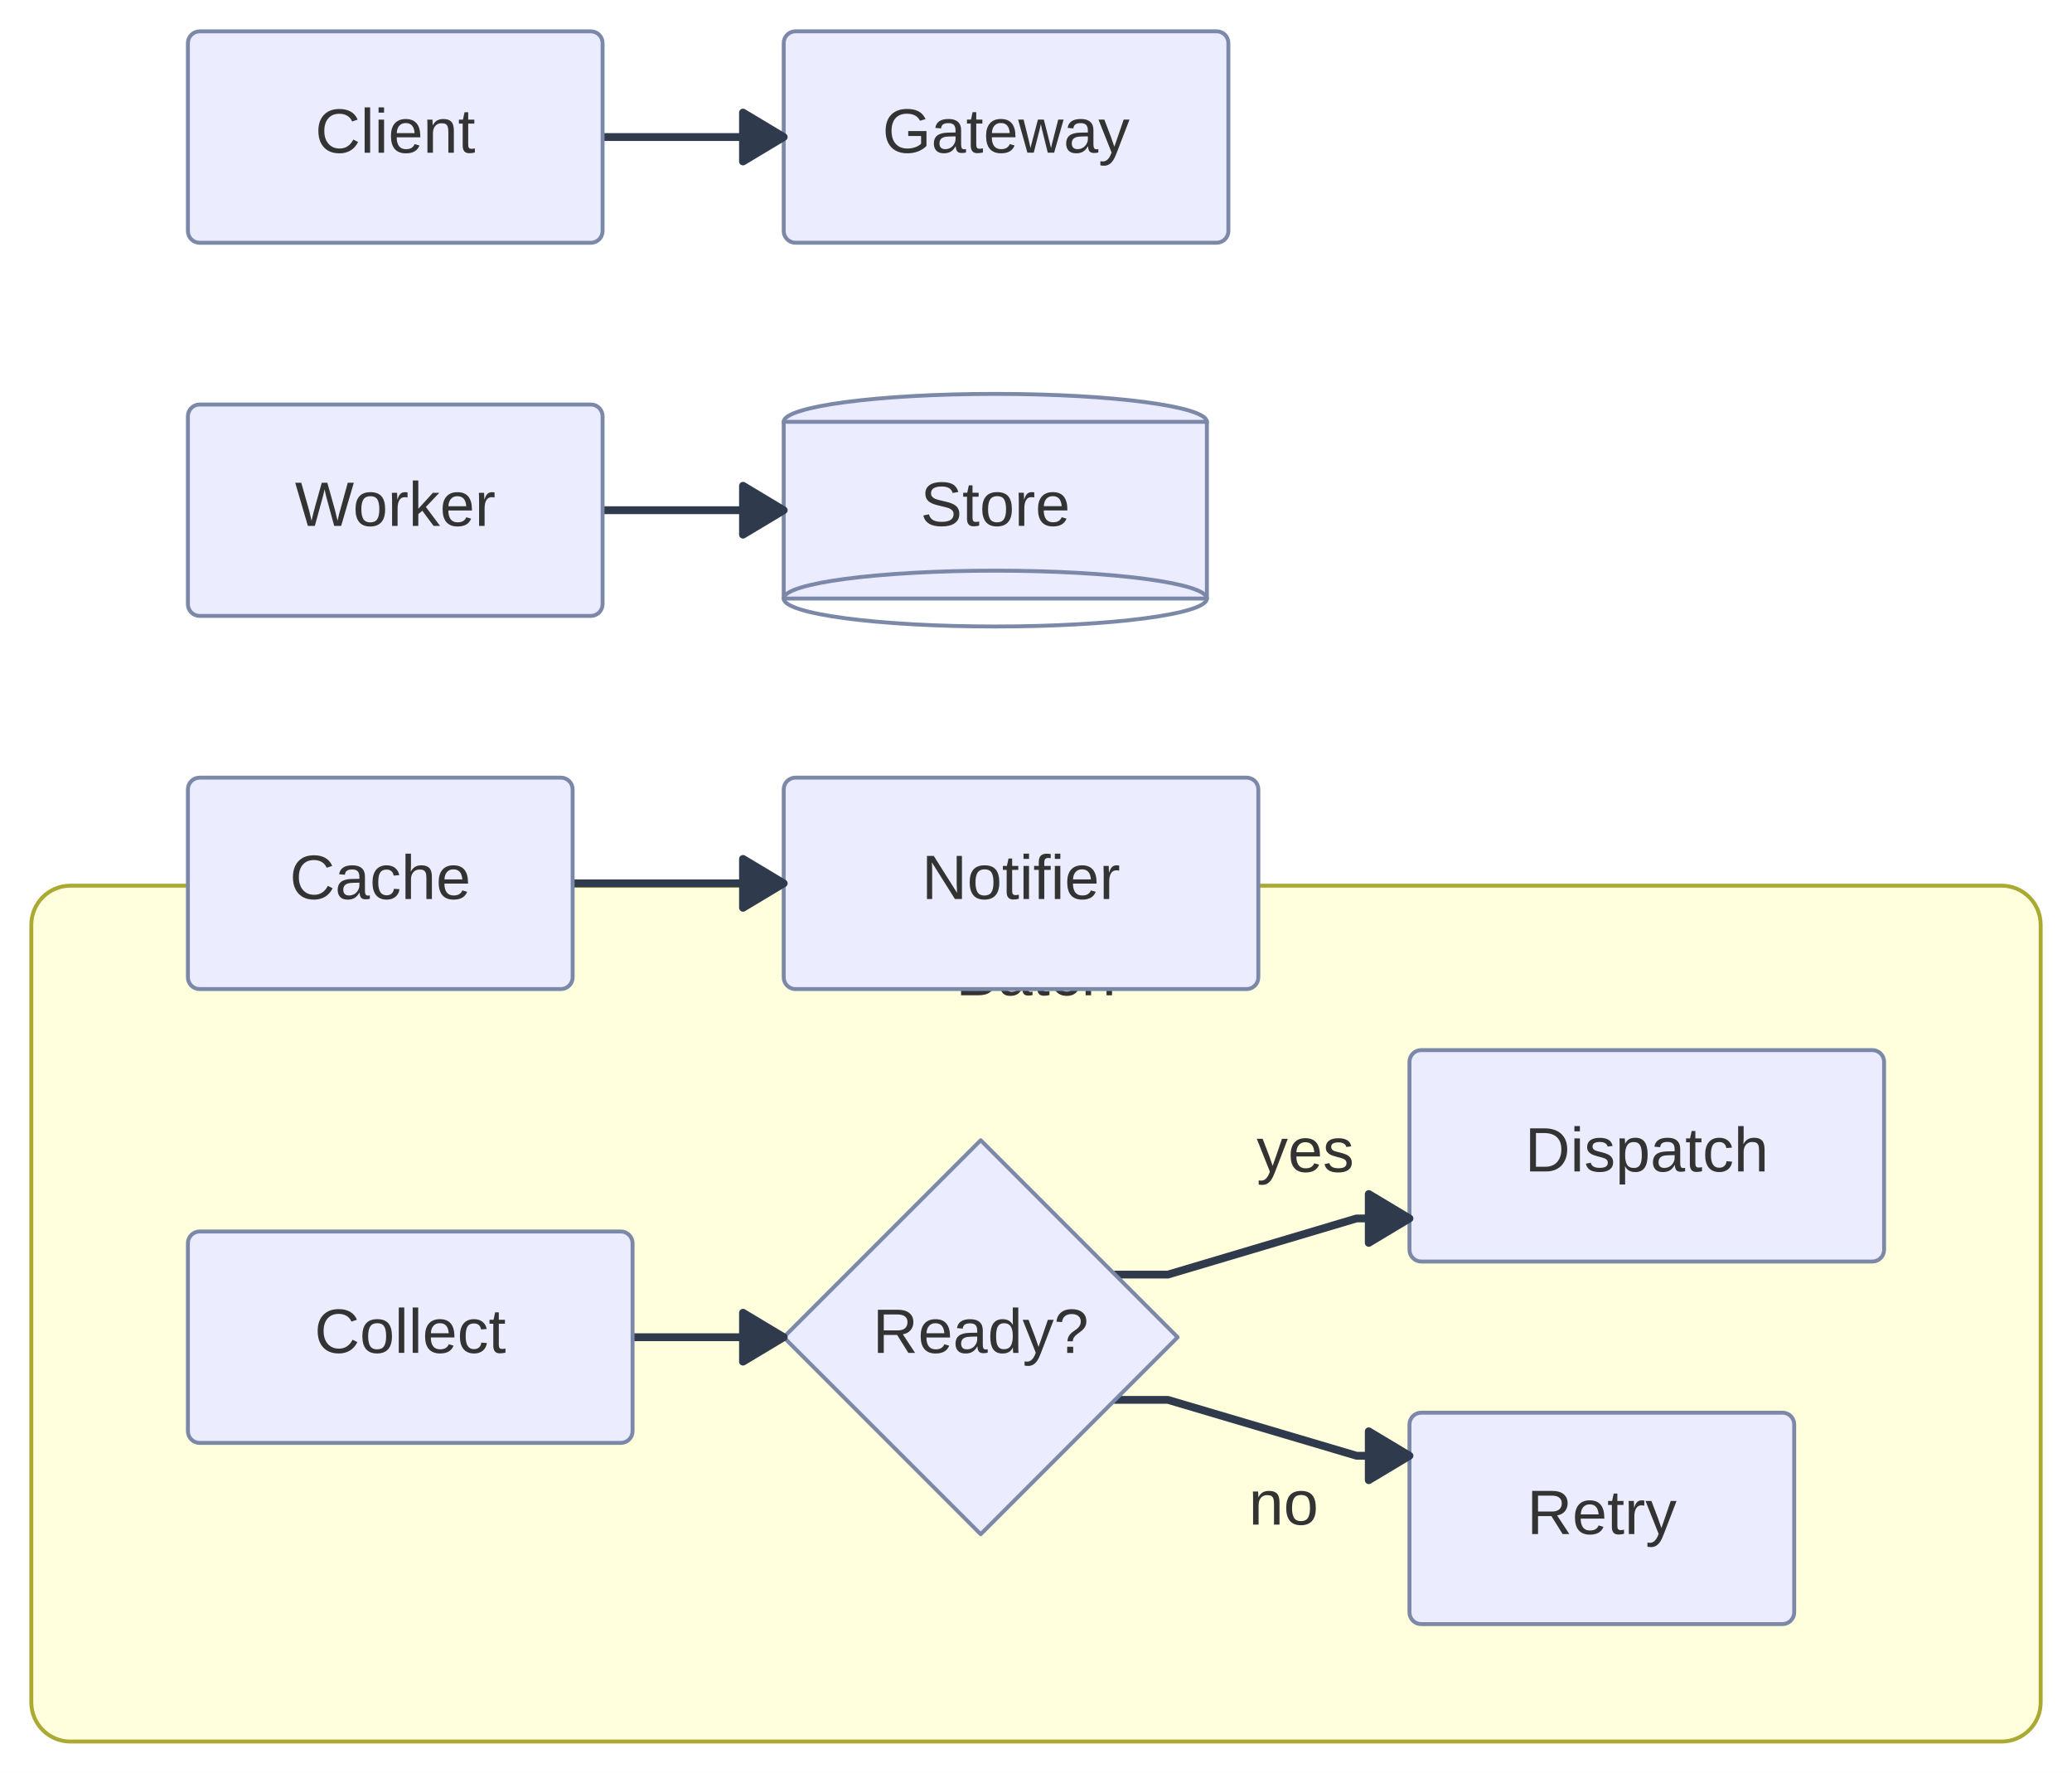
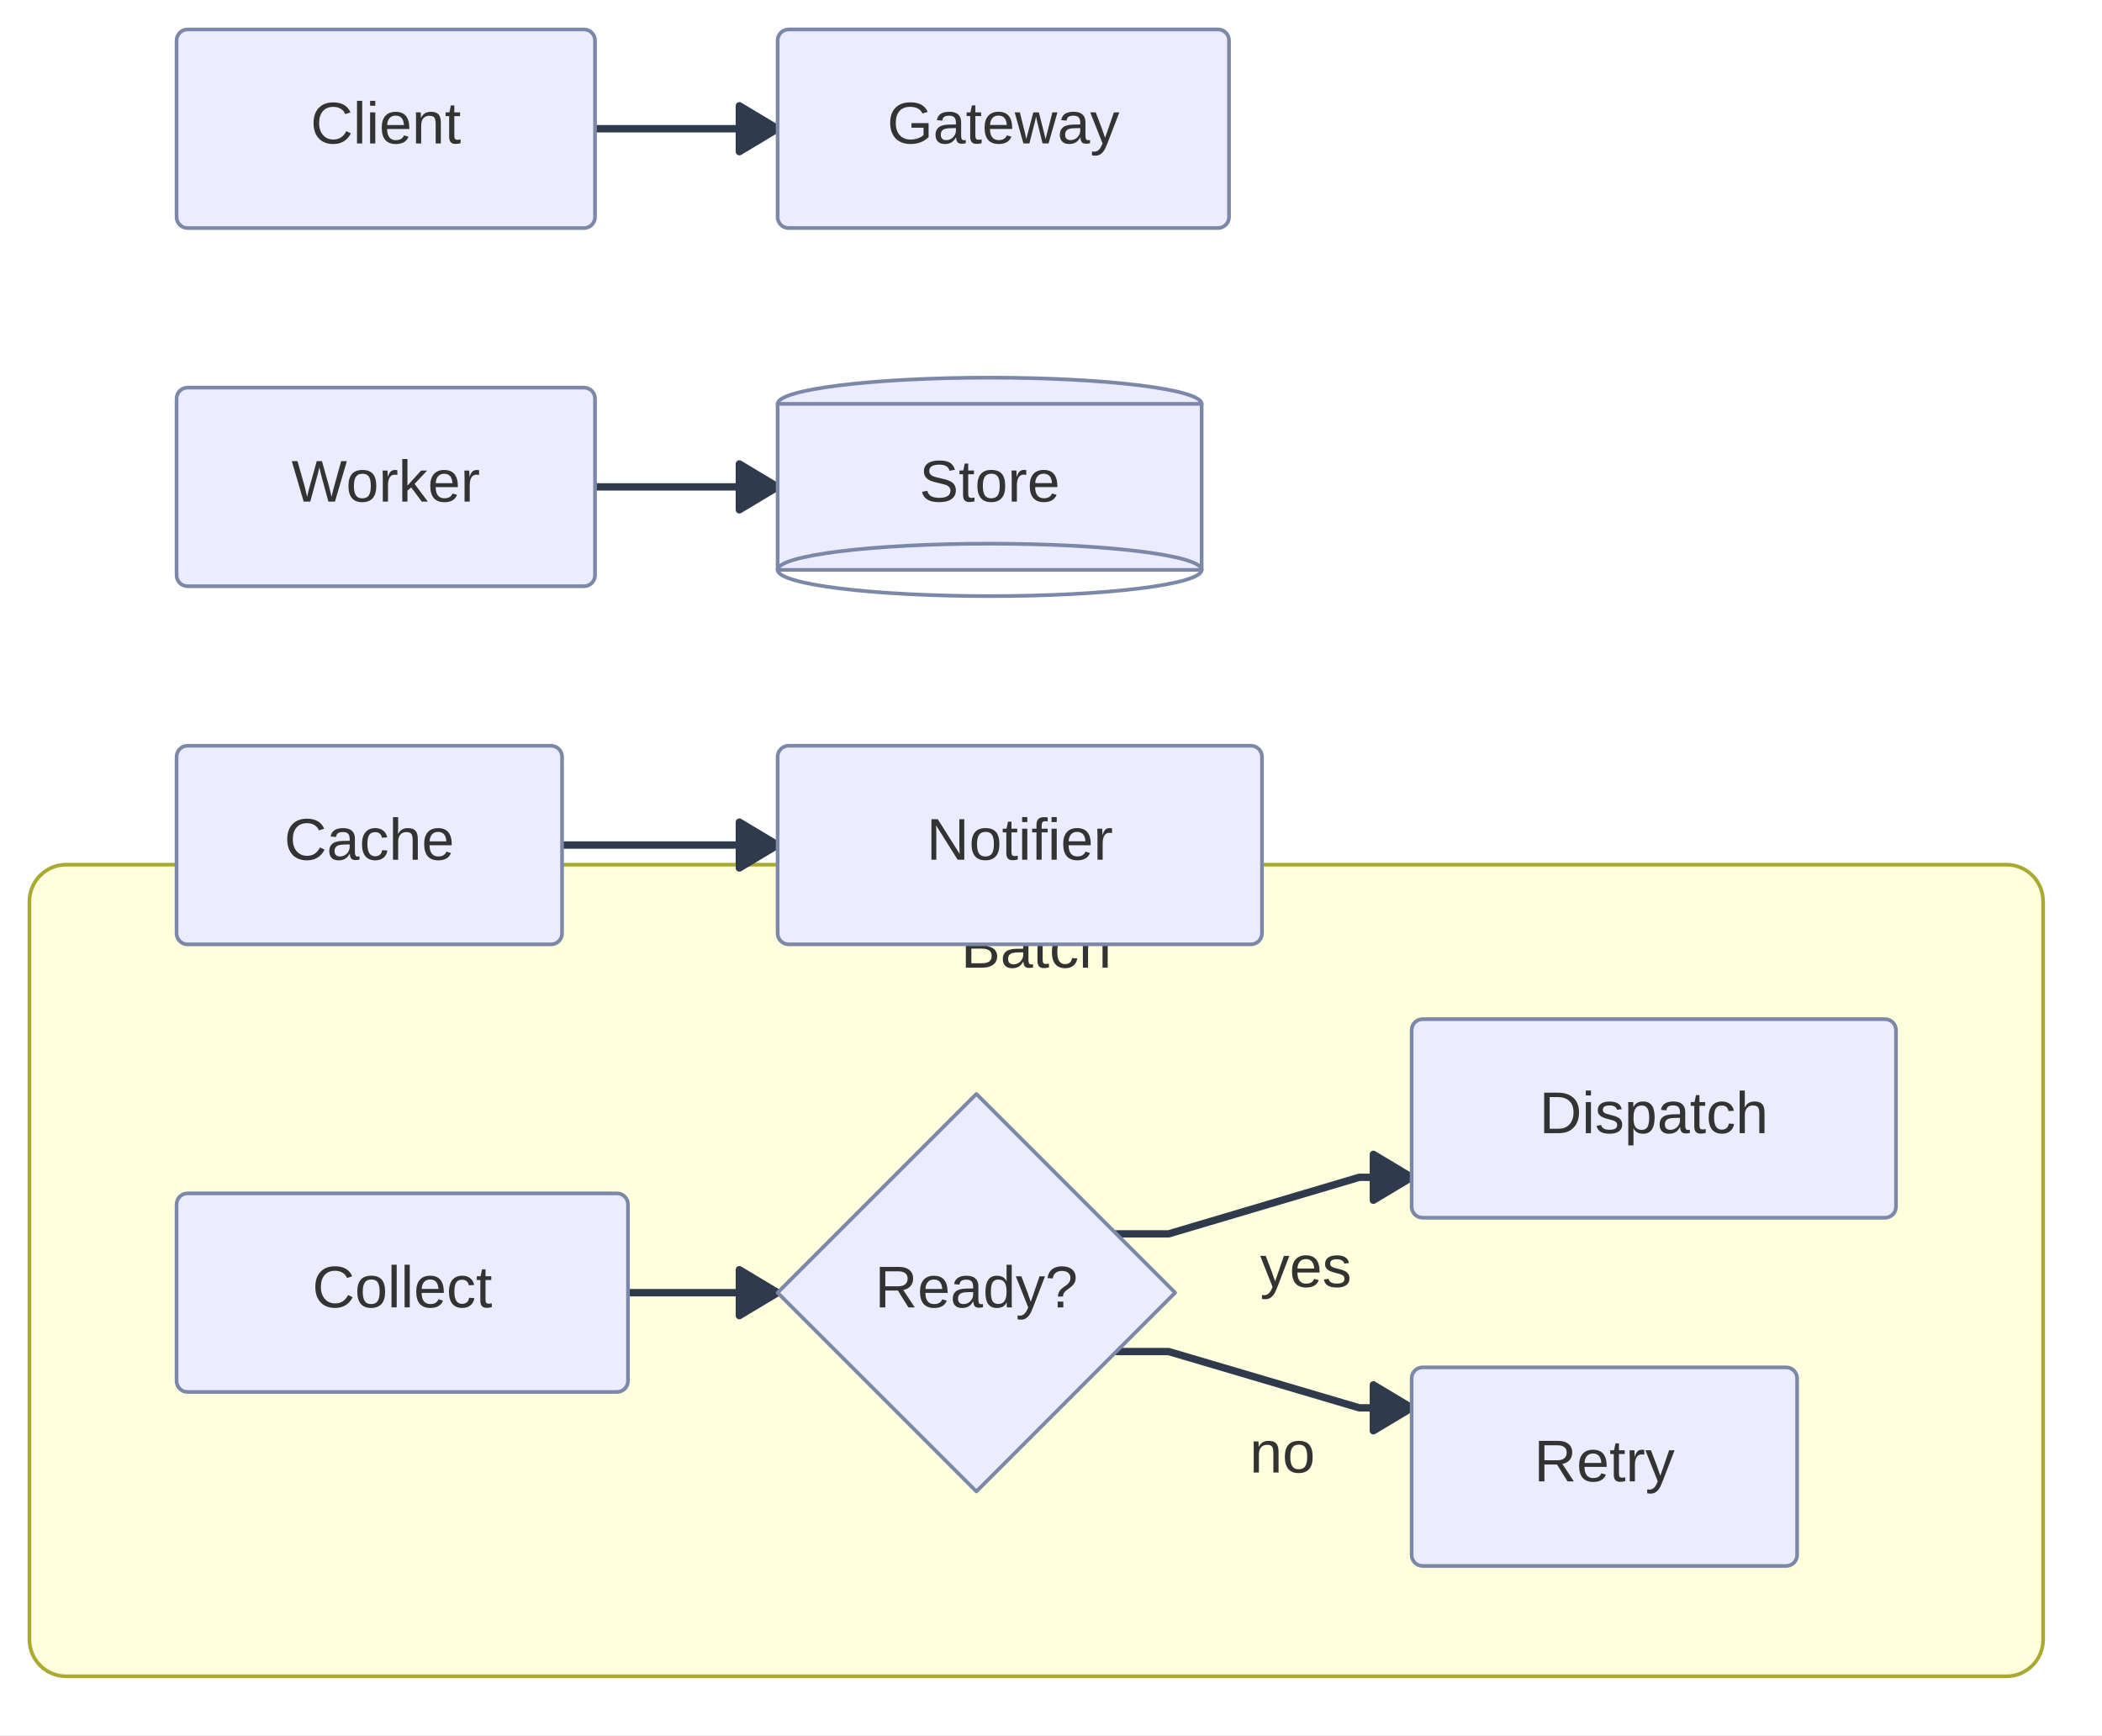
- <svg xmlns="http://www.w3.org/2000/svg" width="529.293" height="452.829" viewBox="0 0 529.293 452.829">
-   <rect x="0" y="0" width="529.293" height="452.829" fill="#FFFFFF" />
+ <svg xmlns="http://www.w3.org/2000/svg" width="571.442" height="471.784" viewBox="0 0 571.442 471.784">
+   <rect x="0" y="0" width="571.442" height="471.784" fill="#FFFFFF" />
  <defs>
    <marker id="arrow-0" viewBox="0 0 10 10" refX="5" refY="5" markerUnits="userSpaceOnUse" markerWidth="8" markerHeight="8" orient="auto">
      <path d="M 0 0 L 10 5 L 0 10 z" fill="#2F3B4D" stroke="#2F3B4D" stroke-width="1" stroke-dasharray="1,0" />
    </marker>
    <marker id="arrow-start-0" viewBox="0 0 10 10" refX="4.5" refY="5" markerUnits="userSpaceOnUse" markerWidth="8" markerHeight="8" orient="auto">
      <path d="M 0 5 L 10 10 L 10 0 z" fill="#2F3B4D" stroke="#2F3B4D" stroke-width="1" stroke-dasharray="1,0" />
    </marker>
  </defs>
-   <rect x="8.00" y="226.22" width="513.29" height="218.61" rx="10" ry="10" fill="#FFFFDE" stroke="#AAAA33" stroke-width="1" />
-   <text x="264.65" y="254.22" text-anchor="middle" font-family="trebuchet ms,verdana,arial,sans-serif" font-size="16" fill="#333333">
-     <tspan x="264.65" dy="0.00">Batch</tspan>
+   <rect x="8.00" y="235.10" width="547.44" height="220.68" rx="10" ry="10" fill="#FFFFDE" stroke="#AAAA33" stroke-width="1" />
+   <text x="281.72" y="263.10" text-anchor="middle" font-family="trebuchet ms,verdana,arial,Noto Color Emoji,Apple Color Emoji,Segoe UI Emoji,sans-serif" font-size="16" fill="#333333">
+     <tspan x="281.72" dy="0.00">Batch</tspan>
  </text>
-   <path id="edge-0" class="edgePath" data-edge-id="edge-0" d="M 153.930,35.003 L 200.199,35.003" fill="none" stroke="#2F3B4D" stroke-width="2" stroke-linecap="round" stroke-linejoin="round" />
-   <path id="edge-1" class="edgePath" data-edge-id="edge-1" d="M 153.930,130.316 L 200.199,130.316" fill="none" stroke="#2F3B4D" stroke-width="2" stroke-linecap="round" stroke-linejoin="round" />
-   <path id="edge-2" class="edgePath" data-edge-id="edge-2" d="M 146.275,225.628 L 200.199,225.628" fill="none" stroke="#2F3B4D" stroke-width="2" stroke-linecap="round" stroke-linejoin="round" />
-   <path id="edge-3" class="edgePath" data-edge-id="edge-3" d="M 161.586,341.552 L 200.199,341.552" fill="none" stroke="#2F3B4D" stroke-width="2" stroke-linecap="round" stroke-linejoin="round" />
-   <path id="edge-4" class="edgePath" data-edge-id="edge-4" d="M 284.833,325.557 L 298.347,325.557 L 346.538,311.215 L 360.053,311.215" fill="none" stroke="#2F3B4D" stroke-width="2" stroke-linecap="round" stroke-linejoin="round" />
-   <rect data-edge-id="edge-4" data-label-kind="center" x="317.47" y="281.12" width="31.97" height="28.40" rx="2" ry="2" fill="rgba(248,250,252, 0.92)" fill-opacity="0.00" stroke="#7B88A8" stroke-opacity="0.00" stroke-width="0.8" />
+   <path id="edge-0" class="edgePath" data-edge-id="edge-0" d="M 161.760,35.003 L 211.401,35.003" fill="none" stroke="#2F3B4D" stroke-width="2" stroke-linecap="round" stroke-linejoin="round" />
+   <g transform="translate(211.40 35.00) rotate(0.00)">
+     <polygon points="0,0 -10.40,6.24 -10.40,-6.24" fill="#2F3B4D" stroke="#2F3B4D" stroke-width="2" stroke-linejoin="round" stroke-linecap="round" />
+   </g>
+   <path id="edge-1" class="edgePath" data-edge-id="edge-1" d="M 161.760,132.384 L 211.401,132.384" fill="none" stroke="#2F3B4D" stroke-width="2" stroke-linecap="round" stroke-linejoin="round" />
+   <g transform="translate(211.40 132.38) rotate(0.00)">
+     <polygon points="0,0 -10.40,6.24 -10.40,-6.24" fill="#2F3B4D" stroke="#2F3B4D" stroke-width="2" stroke-linejoin="round" stroke-linecap="round" />
+   </g>
+   <path id="edge-2" class="edgePath" data-edge-id="edge-2" d="M 152.800,229.764 L 211.401,229.764" fill="none" stroke="#2F3B4D" stroke-width="2" stroke-linecap="round" stroke-linejoin="round" />
+   <g transform="translate(211.40 229.76) rotate(0.00)">
+     <polygon points="0,0 -10.40,6.24 -10.40,-6.24" fill="#2F3B4D" stroke="#2F3B4D" stroke-width="2" stroke-linejoin="round" stroke-linecap="round" />
+   </g>
+   <path id="edge-3" class="edgePath" data-edge-id="edge-3" d="M 170.720,351.475 L 211.401,351.475" fill="none" stroke="#2F3B4D" stroke-width="2" stroke-linecap="round" stroke-linejoin="round" />
+   <g transform="translate(211.40 351.47) rotate(0.00)">
+     <polygon points="0,0 -10.40,6.24 -10.40,-6.24" fill="#2F3B4D" stroke="#2F3B4D" stroke-width="2" stroke-linejoin="round" stroke-linecap="round" />
+   </g>
+   <path id="edge-4" class="edgePath" data-edge-id="edge-4" d="M 303.473,335.479 L 317.711,335.479 L 369.524,320.103 L 383.762,320.103" fill="none" stroke="#2F3B4D" stroke-width="2" stroke-linecap="round" stroke-linejoin="round" />
+   <g transform="translate(383.76 320.10) rotate(0.00)">
+     <polygon points="0,0 -10.40,6.24 -10.40,-6.24" fill="#2F3B4D" stroke="#2F3B4D" stroke-width="2" stroke-linejoin="round" stroke-linecap="round" />
+   </g>
+   <rect data-edge-id="edge-4" data-label-kind="center" x="337.06" y="331.72" width="35.88" height="28.40" rx="2" ry="2" fill="rgba(248,250,252, 0.92)" fill-opacity="0.00" stroke="#7B88A8" stroke-opacity="0.00" stroke-width="0.8" />
  <g class="edgeLabel" data-edge-id="edge-4" data-label-kind="center">
-     <text x="333.45" y="299.32" text-anchor="middle" font-family="trebuchet ms,verdana,arial,sans-serif" font-size="16" fill="#333333">
-       <tspan x="333.45" dy="0.00">yes</tspan>
+     <text x="355.00" y="349.92" text-anchor="middle" font-family="trebuchet ms,verdana,arial,Noto Color Emoji,Apple Color Emoji,Segoe UI Emoji,sans-serif" font-size="16" fill="#333333">
+       <tspan x="355.00" dy="0.00">yes</tspan>
    </text>
  </g>
-   <path id="edge-5" class="edgePath" data-edge-id="edge-5" d="M 284.833,357.557 L 298.347,357.557 L 346.538,371.829 L 360.053,371.829" fill="none" stroke="#2F3B4D" stroke-width="2" stroke-linecap="round" stroke-linejoin="round" />
-   <rect data-edge-id="edge-5" data-label-kind="center" x="315.73" y="371.22" width="24.31" height="28.40" rx="2" ry="2" fill="rgba(248,250,252, 0.92)" fill-opacity="0.00" stroke="#7B88A8" stroke-opacity="0.00" stroke-width="0.8" />
+   <path id="edge-5" class="edgePath" data-edge-id="edge-5" d="M 303.473,367.479 L 317.711,367.479 L 369.524,382.784 L 383.762,382.784" fill="none" stroke="#2F3B4D" stroke-width="2" stroke-linecap="round" stroke-linejoin="round" />
+   <g transform="translate(383.76 382.78) rotate(0.00)">
+     <polygon points="0,0 -10.40,6.24 -10.40,-6.24" fill="#2F3B4D" stroke="#2F3B4D" stroke-width="2" stroke-linejoin="round" stroke-linecap="round" />
+   </g>
+   <rect data-edge-id="edge-5" data-label-kind="center" x="335.16" y="382.17" width="26.92" height="28.40" rx="2" ry="2" fill="rgba(248,250,252, 0.92)" fill-opacity="0.00" stroke="#7B88A8" stroke-opacity="0.00" stroke-width="0.8" />
  <g class="edgeLabel" data-edge-id="edge-5" data-label-kind="center">
-     <text x="327.89" y="389.42" text-anchor="middle" font-family="trebuchet ms,verdana,arial,sans-serif" font-size="16" fill="#333333">
-       <tspan x="327.89" dy="0.00">no</tspan>
+     <text x="348.62" y="400.37" text-anchor="middle" font-family="trebuchet ms,verdana,arial,Noto Color Emoji,Apple Color Emoji,Segoe UI Emoji,sans-serif" font-size="16" fill="#333333">
+       <tspan x="348.62" dy="0.00">no</tspan>
    </text>
  </g>
-   <rect x="48.00" y="8.01" width="105.93" height="54.00" rx="3" ry="3" fill="#ECECFF" stroke="#7B88A8" stroke-width="1" stroke-linejoin="round" stroke-linecap="round" />
-   <text x="100.97" y="39.01" text-anchor="middle" font-family="trebuchet ms,verdana,arial,sans-serif" font-size="16" fill="#333333">
-     <tspan x="100.97" dy="0.00">Client</tspan>
+   <rect x="48.00" y="8.01" width="113.76" height="54.00" rx="3" ry="3" fill="#ECECFF" stroke="#7B88A8" stroke-width="1" stroke-linejoin="round" stroke-linecap="round" />
+   <text x="104.88" y="39.01" text-anchor="middle" font-family="trebuchet ms,verdana,arial,Noto Color Emoji,Apple Color Emoji,Segoe UI Emoji,sans-serif" font-size="16" fill="#333333">
+     <tspan x="104.88" dy="0.00">Client</tspan>
  </text>
-   <rect x="200.20" y="8.00" width="113.59" height="54.00" rx="3" ry="3" fill="#ECECFF" stroke="#7B88A8" stroke-width="1" stroke-linejoin="round" stroke-linecap="round" />
-   <text x="256.99" y="39.00" text-anchor="middle" font-family="trebuchet ms,verdana,arial,sans-serif" font-size="16" fill="#333333">
-     <tspan x="256.99" dy="0.00">Gateway</tspan>
+   <rect x="211.40" y="8.00" width="122.72" height="54.00" rx="3" ry="3" fill="#ECECFF" stroke="#7B88A8" stroke-width="1" stroke-linejoin="round" stroke-linecap="round" />
+   <text x="272.76" y="39.00" text-anchor="middle" font-family="trebuchet ms,verdana,arial,Noto Color Emoji,Apple Color Emoji,Segoe UI Emoji,sans-serif" font-size="16" fill="#333333">
+     <tspan x="272.76" dy="0.00">Gateway</tspan>
  </text>
-   <rect x="48.00" y="103.32" width="105.93" height="54.00" rx="3" ry="3" fill="#ECECFF" stroke="#7B88A8" stroke-width="1" stroke-linejoin="round" stroke-linecap="round" />
-   <text x="100.97" y="134.32" text-anchor="middle" font-family="trebuchet ms,verdana,arial,sans-serif" font-size="16" fill="#333333">
-     <tspan x="100.97" dy="0.00">Worker</tspan>
+   <rect x="48.00" y="105.39" width="113.76" height="54.00" rx="3" ry="3" fill="#ECECFF" stroke="#7B88A8" stroke-width="1" stroke-linejoin="round" stroke-linecap="round" />
+   <text x="104.88" y="136.39" text-anchor="middle" font-family="trebuchet ms,verdana,arial,Noto Color Emoji,Apple Color Emoji,Segoe UI Emoji,sans-serif" font-size="16" fill="#333333">
+     <tspan x="104.88" dy="0.00">Worker</tspan>
  </text>
-   <ellipse cx="254.25" cy="107.74" rx="54.05" ry="7.13" fill="#ECECFF" stroke="#7B88A8" stroke-width="1" stroke-linejoin="round" stroke-linecap="round" />
-   <rect x="200.20" y="107.74" width="108.10" height="45.14" fill="#ECECFF" stroke="#7B88A8" stroke-width="1" stroke-linejoin="round" stroke-linecap="round" />
-   <ellipse cx="254.25" cy="152.89" rx="54.05" ry="7.13" fill="none" stroke="#7B88A8" stroke-width="1" stroke-linejoin="round" stroke-linecap="round" />
-   <text x="254.25" y="134.31" text-anchor="middle" font-family="trebuchet ms,verdana,arial,sans-serif" font-size="16" fill="#333333">
-     <tspan x="254.25" dy="0.00">Store</tspan>
+   <ellipse cx="269.04" cy="109.81" rx="57.64" ry="7.13" fill="#ECECFF" stroke="#7B88A8" stroke-width="1" stroke-linejoin="round" stroke-linecap="round" />
+   <rect x="211.40" y="109.81" width="115.28" height="45.14" fill="#ECECFF" stroke="#7B88A8" stroke-width="1" stroke-linejoin="round" stroke-linecap="round" />
+   <ellipse cx="269.04" cy="154.95" rx="57.64" ry="7.13" fill="none" stroke="#7B88A8" stroke-width="1" stroke-linejoin="round" stroke-linecap="round" />
+   <text x="269.04" y="136.38" text-anchor="middle" font-family="trebuchet ms,verdana,arial,Noto Color Emoji,Apple Color Emoji,Segoe UI Emoji,sans-serif" font-size="16" fill="#333333">
+     <tspan x="269.04" dy="0.00">Store</tspan>
  </text>
-   <rect x="48.00" y="198.63" width="98.28" height="54.00" rx="3" ry="3" fill="#ECECFF" stroke="#7B88A8" stroke-width="1" stroke-linejoin="round" stroke-linecap="round" />
-   <text x="97.14" y="229.63" text-anchor="middle" font-family="trebuchet ms,verdana,arial,sans-serif" font-size="16" fill="#333333">
-     <tspan x="97.14" dy="0.00">Cache</tspan>
+   <rect x="48.00" y="202.77" width="104.80" height="54.00" rx="3" ry="3" fill="#ECECFF" stroke="#7B88A8" stroke-width="1" stroke-linejoin="round" stroke-linecap="round" />
+   <text x="100.40" y="233.77" text-anchor="middle" font-family="trebuchet ms,verdana,arial,Noto Color Emoji,Apple Color Emoji,Segoe UI Emoji,sans-serif" font-size="16" fill="#333333">
+     <tspan x="100.40" dy="0.00">Cache</tspan>
  </text>
-   <rect x="200.20" y="198.63" width="121.24" height="54.00" rx="3" ry="3" fill="#ECECFF" stroke="#7B88A8" stroke-width="1" stroke-linejoin="round" stroke-linecap="round" />
-   <text x="260.82" y="229.63" text-anchor="middle" font-family="trebuchet ms,verdana,arial,sans-serif" font-size="16" fill="#333333">
-     <tspan x="260.82" dy="0.00">Notifier</tspan>
+   <rect x="211.40" y="202.76" width="131.68" height="54.00" rx="3" ry="3" fill="#ECECFF" stroke="#7B88A8" stroke-width="1" stroke-linejoin="round" stroke-linecap="round" />
+   <text x="277.24" y="233.76" text-anchor="middle" font-family="trebuchet ms,verdana,arial,Noto Color Emoji,Apple Color Emoji,Segoe UI Emoji,sans-serif" font-size="16" fill="#333333">
+     <tspan x="277.24" dy="0.00">Notifier</tspan>
  </text>
-   <rect x="48.00" y="314.55" width="113.59" height="54.00" rx="3" ry="3" fill="#ECECFF" stroke="#7B88A8" stroke-width="1" stroke-linejoin="round" stroke-linecap="round" />
-   <text x="104.79" y="345.55" text-anchor="middle" font-family="trebuchet ms,verdana,arial,sans-serif" font-size="16" fill="#333333">
-     <tspan x="104.79" dy="0.00">Collect</tspan>
+   <rect x="48.00" y="324.47" width="122.72" height="54.00" rx="3" ry="3" fill="#ECECFF" stroke="#7B88A8" stroke-width="1" stroke-linejoin="round" stroke-linecap="round" />
+   <text x="109.36" y="355.47" text-anchor="middle" font-family="trebuchet ms,verdana,arial,Noto Color Emoji,Apple Color Emoji,Segoe UI Emoji,sans-serif" font-size="16" fill="#333333">
+     <tspan x="109.36" dy="0.00">Collect</tspan>
  </text>
-   <polygon points="250.52,291.24 300.83,341.56 250.52,391.87 200.20,341.56" fill="#ECECFF" stroke="#7B88A8" stroke-width="1" stroke-linejoin="round" stroke-linecap="round" />
-   <text x="250.52" y="345.56" text-anchor="middle" font-family="trebuchet ms,verdana,arial,sans-serif" font-size="16" fill="#333333">
-     <tspan x="250.52" dy="0.00">Ready?</tspan>
+   <polygon points="265.44,297.44 319.47,351.48 265.44,405.52 211.40,351.48" fill="#ECECFF" stroke="#7B88A8" stroke-width="1" stroke-linejoin="round" stroke-linecap="round" />
+   <text x="265.44" y="355.48" text-anchor="middle" font-family="trebuchet ms,verdana,arial,Noto Color Emoji,Apple Color Emoji,Segoe UI Emoji,sans-serif" font-size="16" fill="#333333">
+     <tspan x="265.44" dy="0.00">Ready?</tspan>
  </text>
-   <rect x="360.05" y="268.22" width="121.24" height="54.00" rx="3" ry="3" fill="#ECECFF" stroke="#7B88A8" stroke-width="1" stroke-linejoin="round" stroke-linecap="round" />
-   <text x="420.67" y="299.22" text-anchor="middle" font-family="trebuchet ms,verdana,arial,sans-serif" font-size="16" fill="#333333">
-     <tspan x="420.67" dy="0.00">Dispatch</tspan>
+   <rect x="383.76" y="277.10" width="131.68" height="54.00" rx="3" ry="3" fill="#ECECFF" stroke="#7B88A8" stroke-width="1" stroke-linejoin="round" stroke-linecap="round" />
+   <text x="449.60" y="308.10" text-anchor="middle" font-family="trebuchet ms,verdana,arial,Noto Color Emoji,Apple Color Emoji,Segoe UI Emoji,sans-serif" font-size="16" fill="#333333">
+     <tspan x="449.60" dy="0.00">Dispatch</tspan>
  </text>
-   <rect x="360.05" y="360.83" width="98.28" height="54.00" rx="3" ry="3" fill="#ECECFF" stroke="#7B88A8" stroke-width="1" stroke-linejoin="round" stroke-linecap="round" />
-   <text x="409.19" y="391.83" text-anchor="middle" font-family="trebuchet ms,verdana,arial,sans-serif" font-size="16" fill="#333333">
-     <tspan x="409.19" dy="0.00">Retry</tspan>
+   <rect x="383.76" y="371.78" width="104.80" height="54.00" rx="3" ry="3" fill="#ECECFF" stroke="#7B88A8" stroke-width="1" stroke-linejoin="round" stroke-linecap="round" />
+   <text x="436.16" y="402.78" text-anchor="middle" font-family="trebuchet ms,verdana,arial,Noto Color Emoji,Apple Color Emoji,Segoe UI Emoji,sans-serif" font-size="16" fill="#333333">
+     <tspan x="436.16" dy="0.00">Retry</tspan>
  </text>
-   <g transform="translate(200.20 35.00) rotate(0.00)">
-     <polygon points="0,0 -10.40,6.24 -10.40,-6.24" fill="#2F3B4D" stroke="#2F3B4D" stroke-width="2" stroke-linejoin="round" stroke-linecap="round" />
-   </g>
-   <g transform="translate(200.20 130.32) rotate(0.00)">
-     <polygon points="0,0 -10.40,6.24 -10.40,-6.24" fill="#2F3B4D" stroke="#2F3B4D" stroke-width="2" stroke-linejoin="round" stroke-linecap="round" />
-   </g>
-   <g transform="translate(200.20 225.63) rotate(0.00)">
-     <polygon points="0,0 -10.40,6.24 -10.40,-6.24" fill="#2F3B4D" stroke="#2F3B4D" stroke-width="2" stroke-linejoin="round" stroke-linecap="round" />
-   </g>
-   <g transform="translate(200.20 341.55) rotate(0.00)">
-     <polygon points="0,0 -10.40,6.24 -10.40,-6.24" fill="#2F3B4D" stroke="#2F3B4D" stroke-width="2" stroke-linejoin="round" stroke-linecap="round" />
-   </g>
-   <g transform="translate(360.05 311.22) rotate(0.00)">
-     <polygon points="0,0 -10.40,6.24 -10.40,-6.24" fill="#2F3B4D" stroke="#2F3B4D" stroke-width="2" stroke-linejoin="round" stroke-linecap="round" />
-   </g>
-   <g transform="translate(360.05 371.83) rotate(0.00)">
-     <polygon points="0,0 -10.40,6.24 -10.40,-6.24" fill="#2F3B4D" stroke="#2F3B4D" stroke-width="2" stroke-linejoin="round" stroke-linecap="round" />
-   </g>
</svg>
